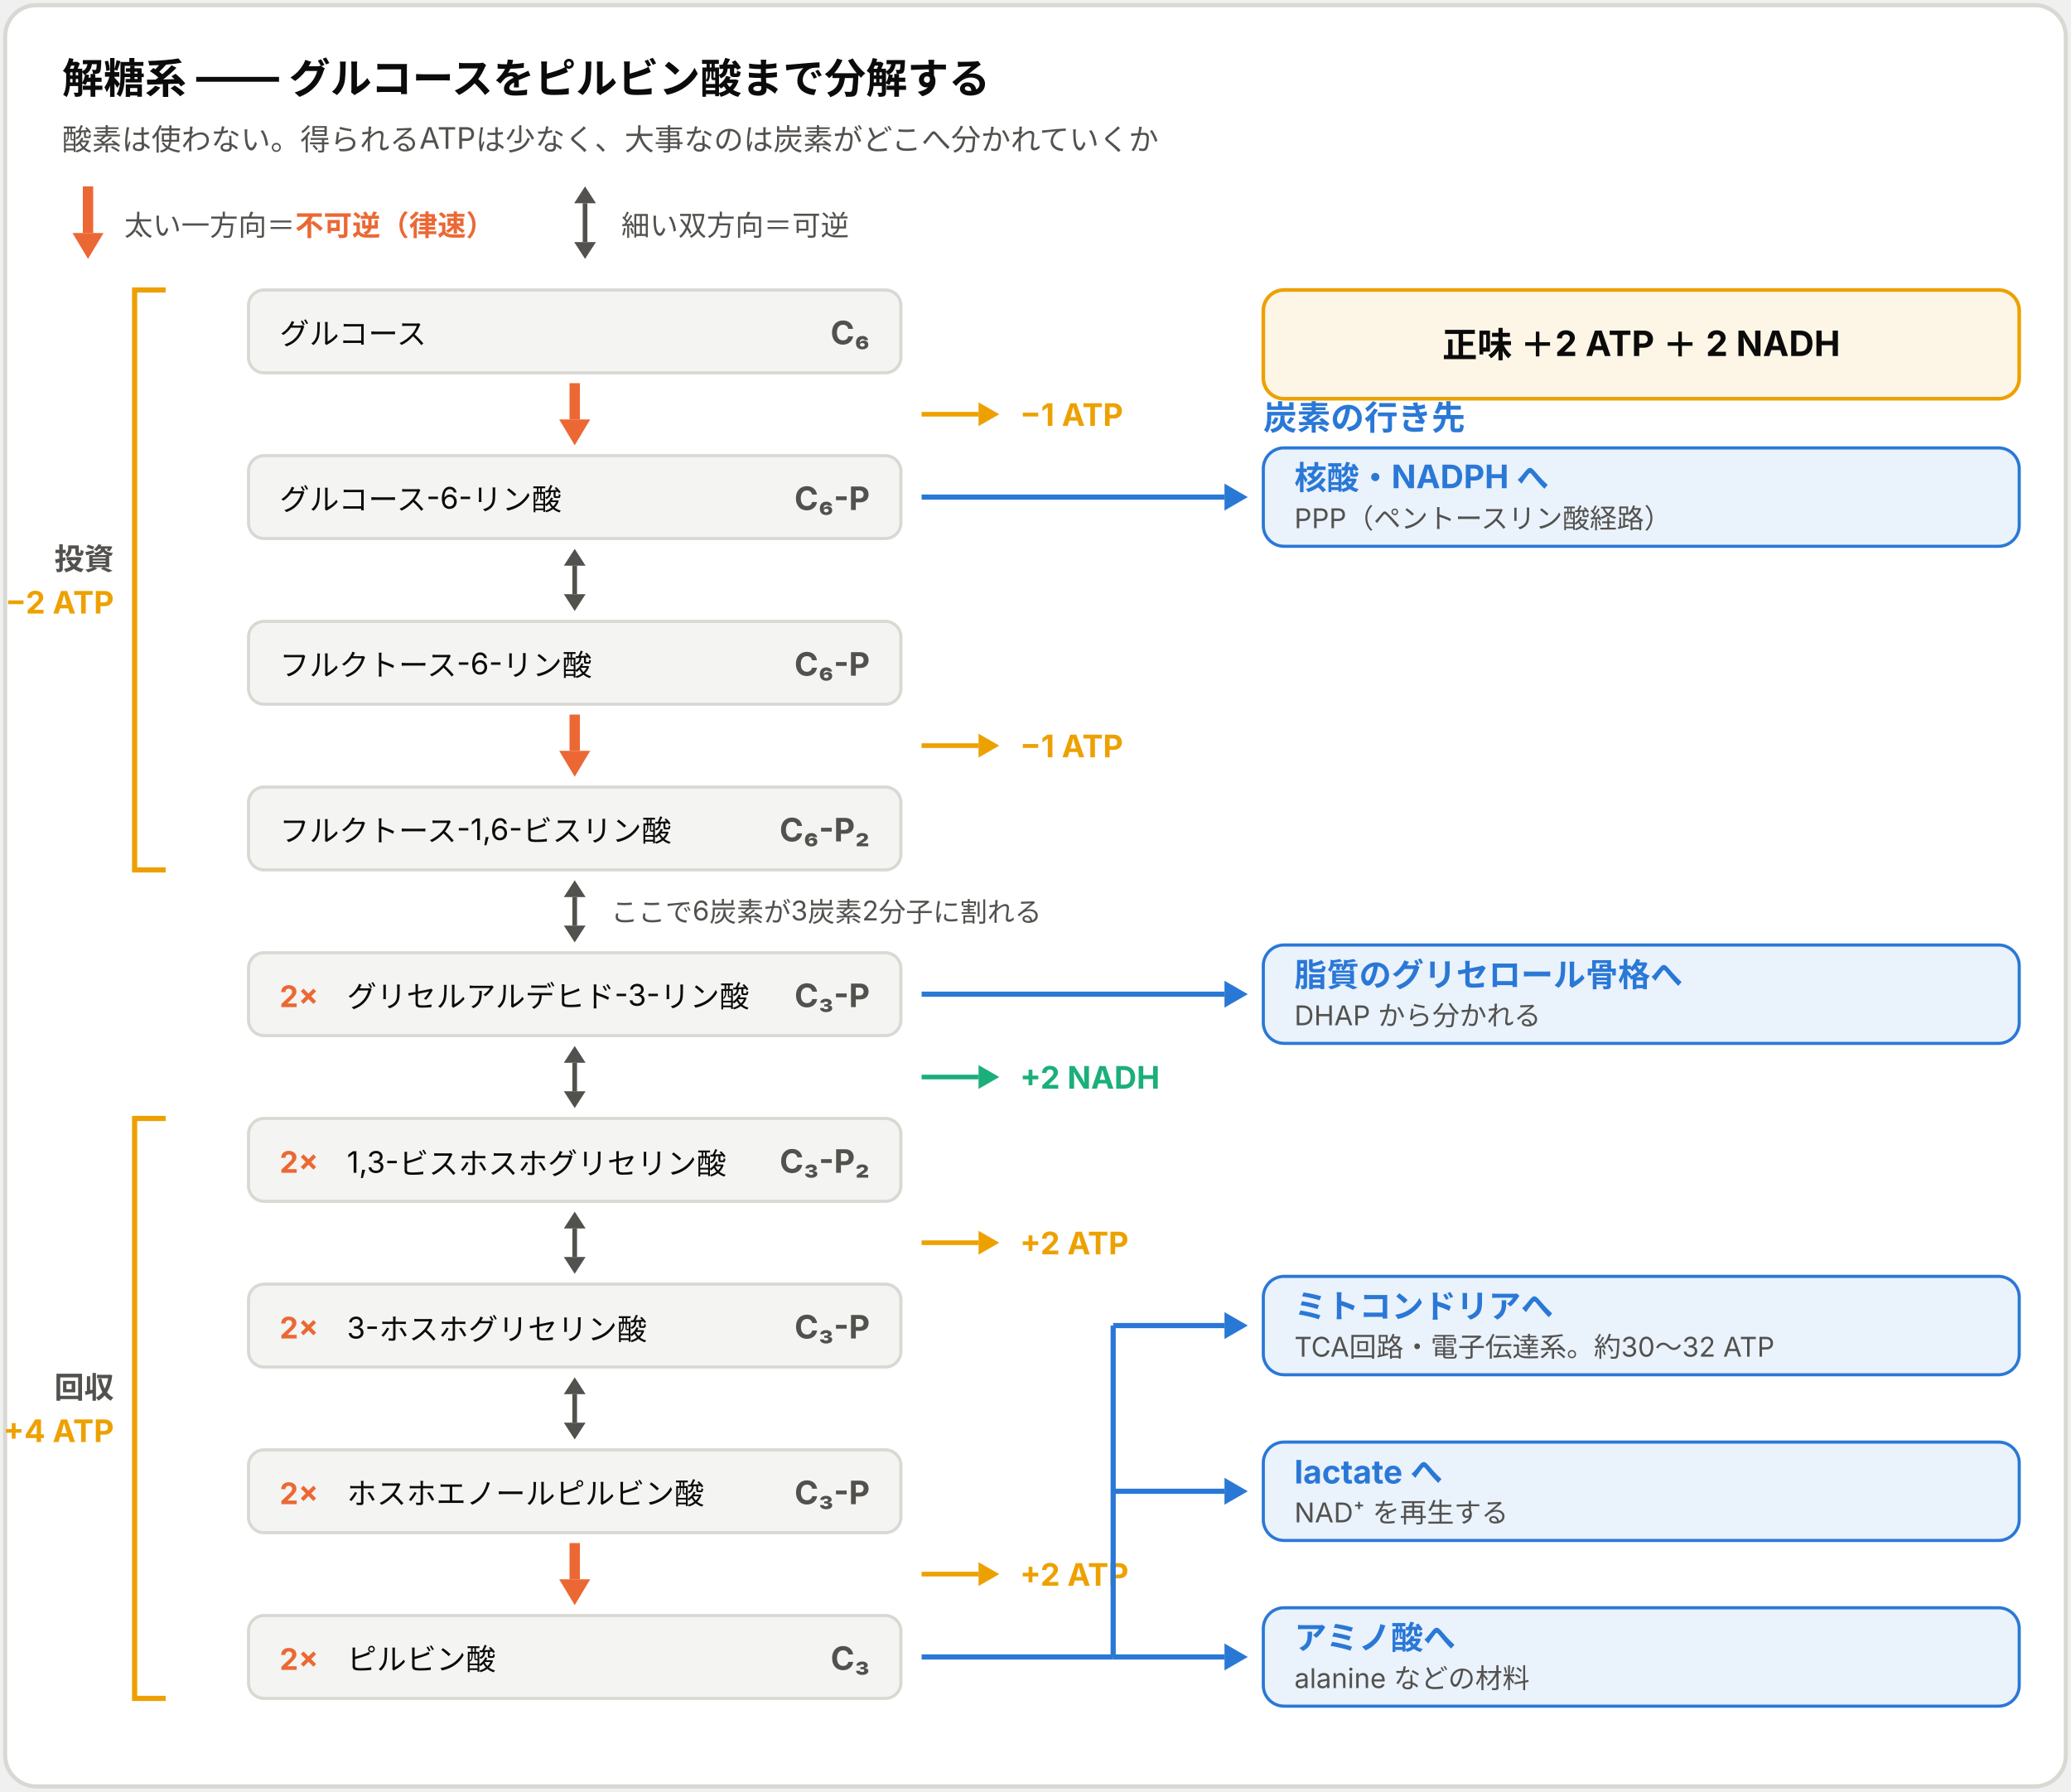
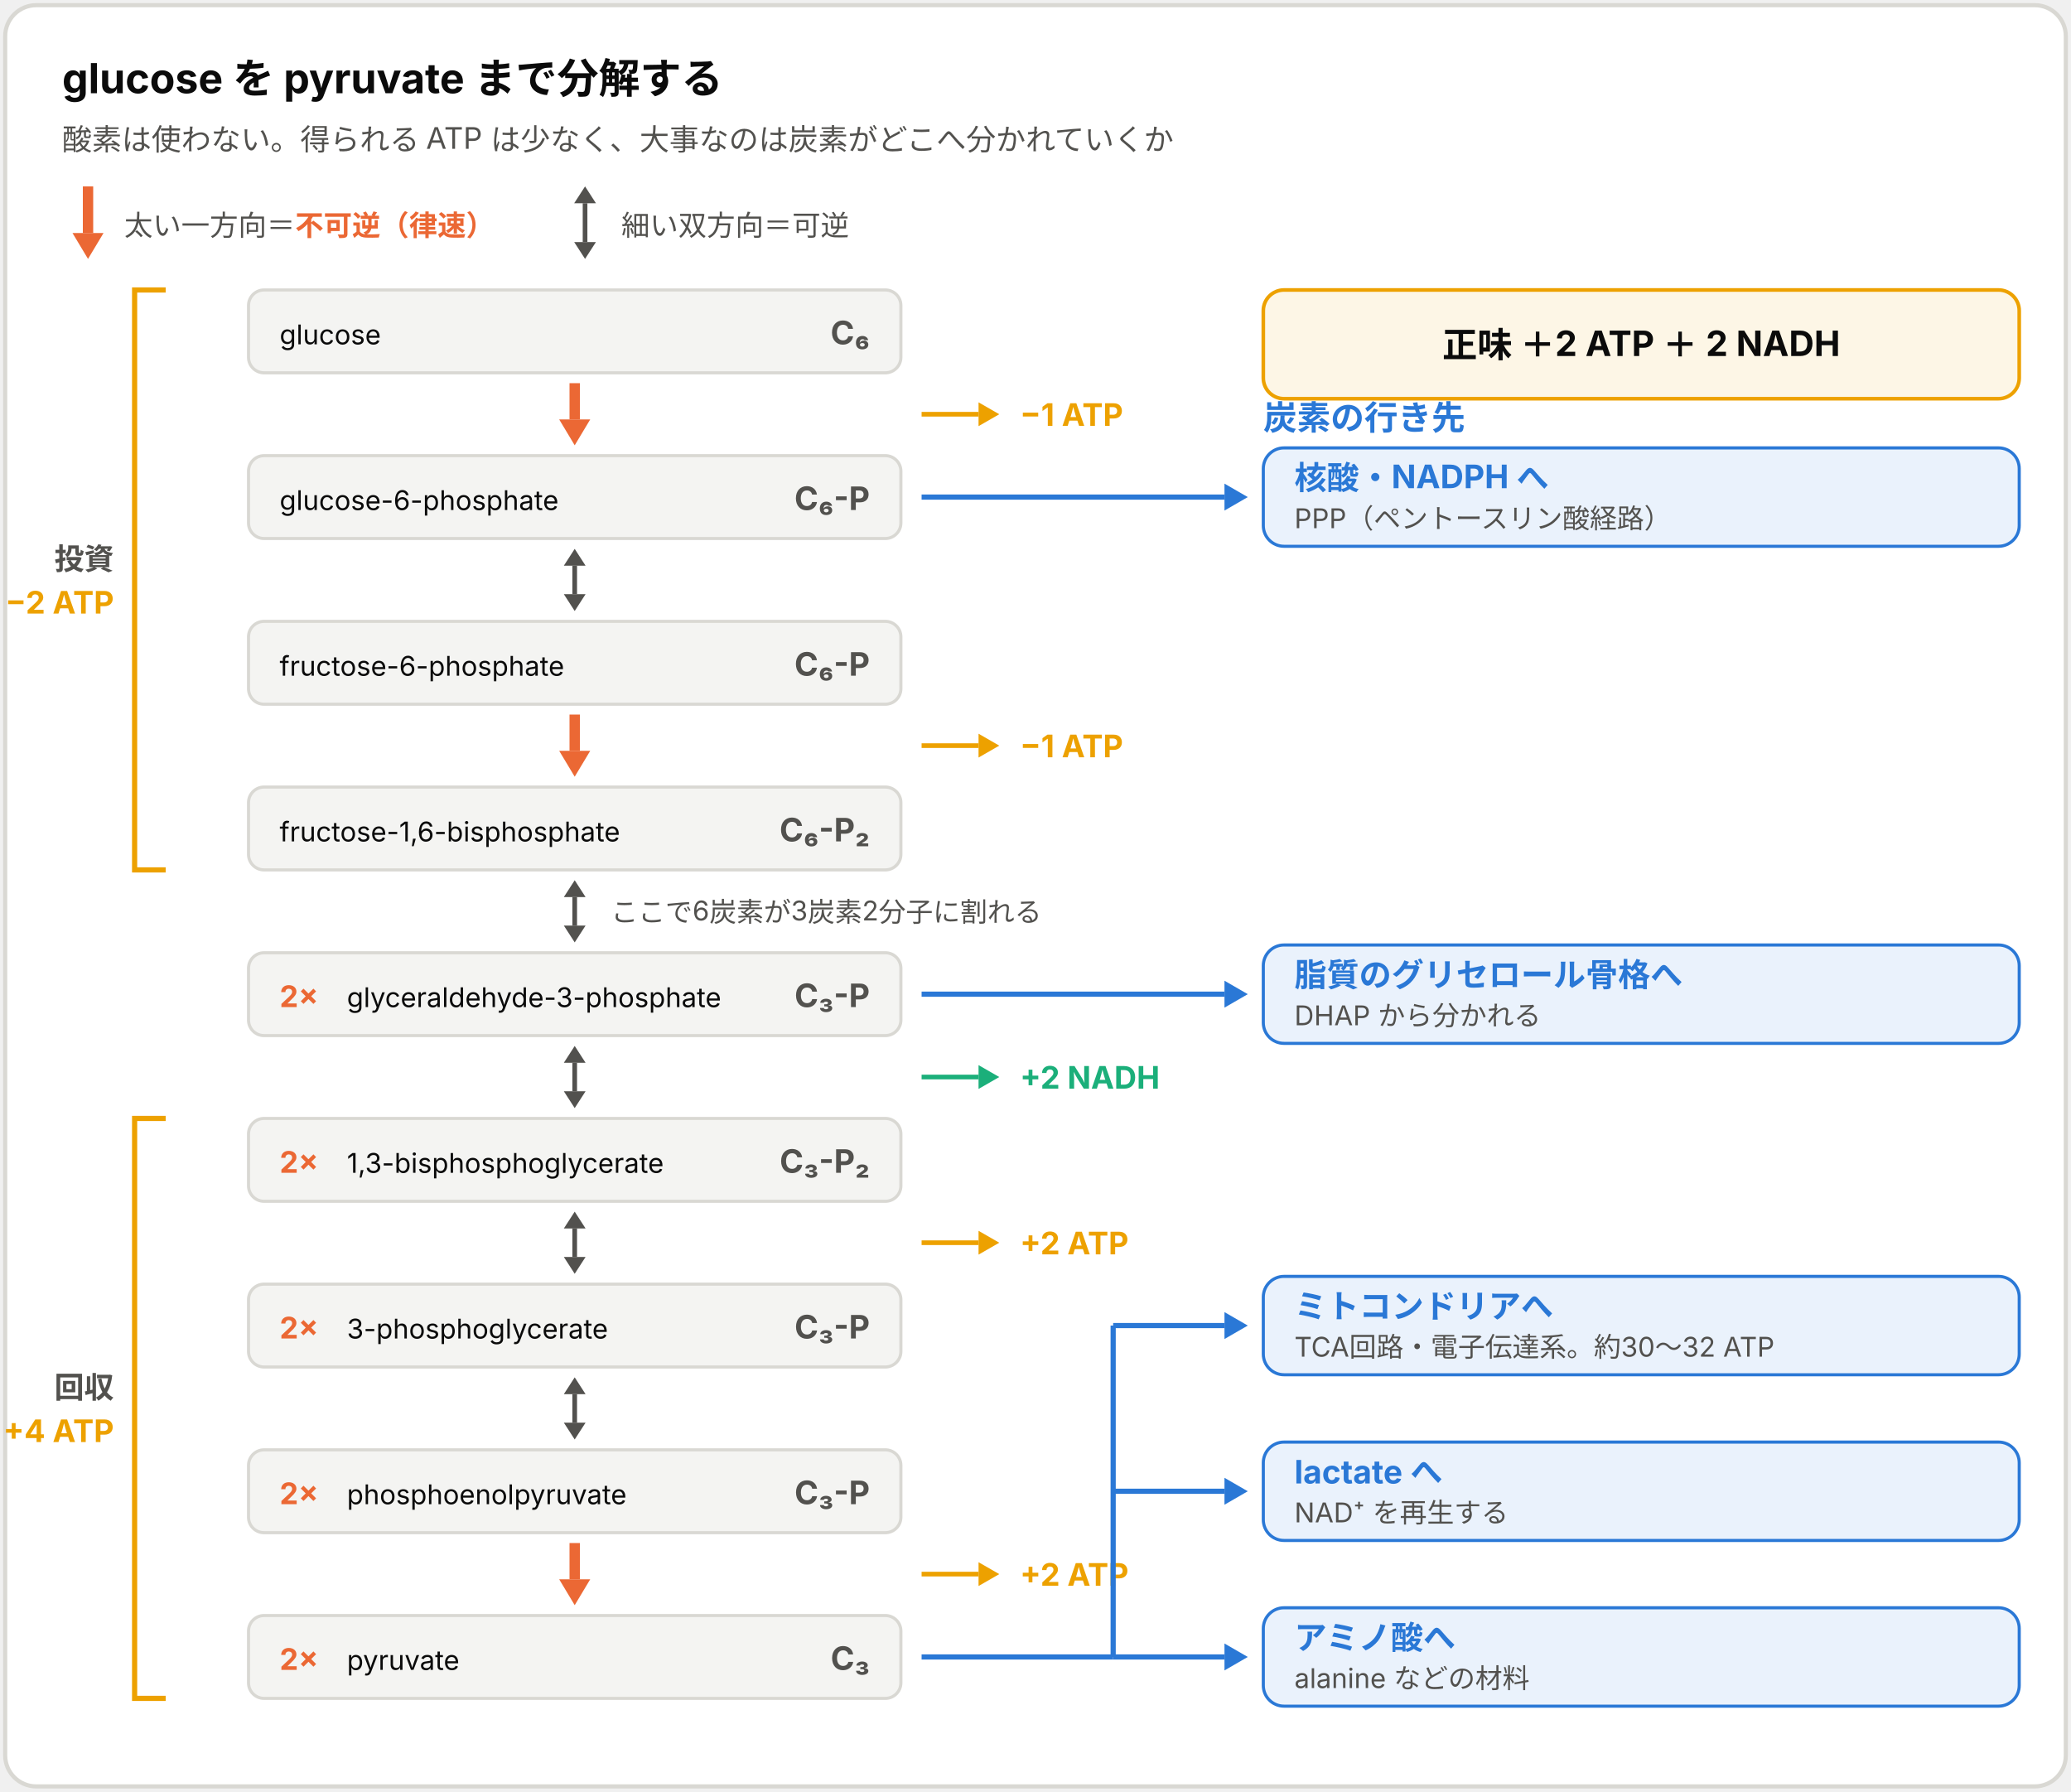
<svg xmlns="http://www.w3.org/2000/svg" viewBox="0 0 800 692" width="800" height="692" style="background:#fff" font-family="system-ui,-apple-system,sans-serif">
  <rect x="2" y="2" width="796" height="688" rx="12" fill="#fff" stroke="#d9d8d3" stroke-width="1.6" />
-   <text x="24" y="36" font-size="16" font-weight="700" fill="#0b0b0b">解糖系 ―― グルコースをピルビン酸まで分解する</text>
-   <text x="24" y="58" font-size="11.5" fill="#52514e">酸素は使わない。得られるATPは少なく、大事なのは炭素がどこへ分かれていくか</text>
+   <text x="24" y="36" font-size="16" font-weight="700" fill="#0b0b0b">glucose を pyruvate まで分解する</text>
+   <text x="24" y="58" font-size="11.5" fill="#52514e">酸素は使わない。得られる ATP は少なく、大事なのは炭素がどこへ分かれていくか</text>
  <line x1="34" y1="72" x2="34" y2="90.0" stroke="#eb6834" stroke-width="4.0" />
  <polygon points="34,100 28.0,90 40.0,90" fill="#eb6834" />
  <text x="48" y="91" font-size="11" fill="#52514e">太い一方向＝<tspan fill="#eb6834" font-weight="700">不可逆（律速）</tspan>
  </text>
  <line x1="226" y1="78.5" x2="226" y2="93.5" stroke="#52514e" stroke-width="1.8" />
  <polygon points="226,100 221.8,93.5 230.2,93.5" fill="#52514e" />
  <polygon points="226,72 221.8,78.5 230.2,78.5" fill="#52514e" />
  <text x="240" y="91" font-size="11" fill="#52514e">細い双方向＝可逆</text>
  <rect x="96" y="112" width="252" height="32" rx="6" fill="#f4f4f2" stroke="#d9d8d3" stroke-width="1.2" />
-   <text x="108" y="133" font-size="11.5" fill="#0b0b0b">グルコース</text>
+   <text x="108" y="133" font-size="10.5" fill="#0b0b0b">glucose</text>
  <text x="336" y="133" font-size="12.5" font-weight="700" text-anchor="end" fill="#52514e">C₆</text>
  <line x1="222.0" y1="148" x2="222.0" y2="162.0" stroke="#eb6834" stroke-width="4.0" />
  <polygon points="222.0,172 216.0,162 228.0,162" fill="#eb6834" />
  <rect x="96" y="176" width="252" height="32" rx="6" fill="#f4f4f2" stroke="#d9d8d3" stroke-width="1.2" />
-   <text x="108" y="197" font-size="11.5" fill="#0b0b0b">グルコース-6-リン酸</text>
+   <text x="108" y="197" font-size="10.5" fill="#0b0b0b">glucose-6-phosphate</text>
  <text x="336" y="197" font-size="12.5" font-weight="700" text-anchor="end" fill="#52514e">C₆-P</text>
  <line x1="222.0" y1="218.5" x2="222.0" y2="229.5" stroke="#52514e" stroke-width="1.8" />
  <polygon points="222.0,236 217.8,229.5 226.2,229.5" fill="#52514e" />
  <polygon points="222.0,212 217.8,218.5 226.2,218.5" fill="#52514e" />
  <rect x="96" y="240" width="252" height="32" rx="6" fill="#f4f4f2" stroke="#d9d8d3" stroke-width="1.2" />
-   <text x="108" y="261" font-size="11.5" fill="#0b0b0b">フルクトース-6-リン酸</text>
+   <text x="108" y="261" font-size="10.5" fill="#0b0b0b">fructose-6-phosphate</text>
  <text x="336" y="261" font-size="12.5" font-weight="700" text-anchor="end" fill="#52514e">C₆-P</text>
  <line x1="222.0" y1="276" x2="222.0" y2="290.0" stroke="#eb6834" stroke-width="4.0" />
  <polygon points="222.0,300 216.0,290 228.0,290" fill="#eb6834" />
  <rect x="96" y="304" width="252" height="32" rx="6" fill="#f4f4f2" stroke="#d9d8d3" stroke-width="1.2" />
-   <text x="108" y="325" font-size="11.5" fill="#0b0b0b">フルクトース-1,6-ビスリン酸</text>
+   <text x="108" y="325" font-size="10.5" fill="#0b0b0b">fructose-1,6-bisphosphate</text>
  <text x="336" y="325" font-size="12.5" font-weight="700" text-anchor="end" fill="#52514e">C₆-P₂</text>
  <line x1="222.0" y1="346.5" x2="222.0" y2="357.5" stroke="#52514e" stroke-width="1.8" />
  <polygon points="222.0,364 217.8,357.5 226.2,357.5" fill="#52514e" />
  <polygon points="222.0,340 217.8,346.5 226.2,346.5" fill="#52514e" />
  <rect x="96" y="368" width="252" height="32" rx="6" fill="#f4f4f2" stroke="#d9d8d3" stroke-width="1.2" />
  <text x="108" y="389" font-size="11.5" font-weight="700" fill="#eb6834">2×</text>
-   <text x="134" y="389" font-size="11.5" fill="#0b0b0b">グリセルアルデヒド-3-リン酸</text>
+   <text x="134" y="389" font-size="10.5" fill="#0b0b0b">glyceraldehyde-3-phosphate</text>
  <text x="336" y="389" font-size="12.5" font-weight="700" text-anchor="end" fill="#52514e">C₃-P</text>
  <line x1="222.0" y1="410.5" x2="222.0" y2="421.5" stroke="#52514e" stroke-width="1.8" />
  <polygon points="222.0,428 217.8,421.5 226.2,421.5" fill="#52514e" />
  <polygon points="222.0,404 217.8,410.5 226.2,410.5" fill="#52514e" />
  <rect x="96" y="432" width="252" height="32" rx="6" fill="#f4f4f2" stroke="#d9d8d3" stroke-width="1.2" />
  <text x="108" y="453" font-size="11.5" font-weight="700" fill="#eb6834">2×</text>
-   <text x="134" y="453" font-size="11.5" fill="#0b0b0b">1,3-ビスホスホグリセリン酸</text>
+   <text x="134" y="453" font-size="10.5" fill="#0b0b0b">1,3-bisphosphoglycerate</text>
  <text x="336" y="453" font-size="12.5" font-weight="700" text-anchor="end" fill="#52514e">C₃-P₂</text>
  <line x1="222.0" y1="474.5" x2="222.0" y2="485.5" stroke="#52514e" stroke-width="1.8" />
  <polygon points="222.0,492 217.8,485.5 226.2,485.5" fill="#52514e" />
  <polygon points="222.0,468 217.8,474.5 226.2,474.5" fill="#52514e" />
  <rect x="96" y="496" width="252" height="32" rx="6" fill="#f4f4f2" stroke="#d9d8d3" stroke-width="1.2" />
  <text x="108" y="517" font-size="11.5" font-weight="700" fill="#eb6834">2×</text>
-   <text x="134" y="517" font-size="11.5" fill="#0b0b0b">3-ホスホグリセリン酸</text>
+   <text x="134" y="517" font-size="10.5" fill="#0b0b0b">3-phosphoglycerate</text>
  <text x="336" y="517" font-size="12.5" font-weight="700" text-anchor="end" fill="#52514e">C₃-P</text>
  <line x1="222.0" y1="538.5" x2="222.0" y2="549.5" stroke="#52514e" stroke-width="1.8" />
  <polygon points="222.0,556 217.8,549.5 226.2,549.5" fill="#52514e" />
  <polygon points="222.0,532 217.8,538.5 226.2,538.5" fill="#52514e" />
  <rect x="96" y="560" width="252" height="32" rx="6" fill="#f4f4f2" stroke="#d9d8d3" stroke-width="1.2" />
  <text x="108" y="581" font-size="11.5" font-weight="700" fill="#eb6834">2×</text>
-   <text x="134" y="581" font-size="11.5" fill="#0b0b0b">ホスホエノールピルビン酸</text>
+   <text x="134" y="581" font-size="10.5" fill="#0b0b0b">phosphoenolpyruvate</text>
  <text x="336" y="581" font-size="12.5" font-weight="700" text-anchor="end" fill="#52514e">C₃-P</text>
  <line x1="222.0" y1="596" x2="222.0" y2="610.0" stroke="#eb6834" stroke-width="4.0" />
  <polygon points="222.0,620 216.0,610 228.0,610" fill="#eb6834" />
  <rect x="96" y="624" width="252" height="32" rx="6" fill="#f4f4f2" stroke="#d9d8d3" stroke-width="1.2" />
  <text x="108" y="645" font-size="11.5" font-weight="700" fill="#eb6834">2×</text>
-   <text x="134" y="645" font-size="11.5" fill="#0b0b0b">ピルビン酸</text>
+   <text x="134" y="645" font-size="10.5" fill="#0b0b0b">pyruvate</text>
  <text x="336" y="645" font-size="12.5" font-weight="700" text-anchor="end" fill="#52514e">C₃</text>
  <line x1="356" y1="160.0" x2="378.0" y2="160.0" stroke="#eda100" stroke-width="1.8" />
  <polygon points="386,160.0 378,155.4 378,164.6" fill="#eda100" />
  <text x="394" y="164.5" font-size="12" font-weight="700" fill="#eda100">−1 ATP</text>
  <line x1="356" y1="288.0" x2="378.0" y2="288.0" stroke="#eda100" stroke-width="1.8" />
  <polygon points="386,288.0 378,283.4 378,292.6" fill="#eda100" />
  <text x="394" y="292.5" font-size="12" font-weight="700" fill="#eda100">−1 ATP</text>
  <line x1="356" y1="416.0" x2="378.0" y2="416.0" stroke="#1baf7a" stroke-width="1.8" />
  <polygon points="386,416.0 378,411.4 378,420.6" fill="#1baf7a" />
  <text x="394" y="420.5" font-size="12" font-weight="700" fill="#1baf7a">+2 NADH</text>
  <line x1="356" y1="480.0" x2="378.0" y2="480.0" stroke="#eda100" stroke-width="1.8" />
  <polygon points="386,480.0 378,475.4 378,484.6" fill="#eda100" />
  <text x="394" y="484.5" font-size="12" font-weight="700" fill="#eda100">+2 ATP</text>
  <line x1="356" y1="608.0" x2="378.0" y2="608.0" stroke="#eda100" stroke-width="1.8" />
  <polygon points="386,608.0 378,603.4 378,612.6" fill="#eda100" />
  <text x="394" y="612.5" font-size="12" font-weight="700" fill="#eda100">+2 ATP</text>
  <text x="236.0" y="356.0" font-size="10.5" fill="#52514e">ここで6炭素が3炭素2分子に割れる</text>
  <path d="M64 112 L52 112 L52 336 L64 336" fill="none" stroke="#eda100" stroke-width="2" />
  <text x="44" y="220.0" font-size="11.5" font-weight="700" text-anchor="end" fill="#52514e">投資</text>
  <text x="44" y="237.0" font-size="12" font-weight="700" text-anchor="end" fill="#eda100">−2 ATP</text>
  <path d="M64 432 L52 432 L52 656 L64 656" fill="none" stroke="#eda100" stroke-width="2" />
  <text x="44" y="540.0" font-size="11.5" font-weight="700" text-anchor="end" fill="#52514e">回収</text>
  <text x="44" y="557.0" font-size="12" font-weight="700" text-anchor="end" fill="#eda100">+4 ATP</text>
  <rect x="488" y="112" width="292" height="42" rx="8" fill="#fdf6e6" stroke="#eda100" stroke-width="1.4" />
  <text x="634.0" y="138" font-size="13.5" font-weight="700" text-anchor="middle" fill="#0b0b0b">正味 ＋2 ATP ＋ 2 NADH</text>
  <text x="488" y="166" font-size="13" font-weight="700" fill="#2a78d6">炭素の行き先</text>
  <rect x="488" y="173" width="292" height="38" rx="8" fill="#eaf2fc" stroke="#2a78d6" stroke-width="1.2" />
  <text x="500" y="189" font-size="12.5" font-weight="700" fill="#2a78d6">核酸・NADPH へ</text>
  <text x="500" y="204" font-size="10.5" fill="#52514e">PPP（ペントースリン酸経路）</text>
  <line x1="356" y1="192.0" x2="473.0" y2="192.0" stroke="#2a78d6" stroke-width="2.0" />
  <polygon points="482,192.0 473,186.8 473,197.2" fill="#2a78d6" />
  <rect x="488" y="365" width="292" height="38" rx="8" fill="#eaf2fc" stroke="#2a78d6" stroke-width="1.2" />
  <text x="500" y="381" font-size="12.5" font-weight="700" fill="#2a78d6">脂質のグリセロール骨格へ</text>
  <text x="500" y="396" font-size="10.5" fill="#52514e">DHAP から分かれる</text>
  <line x1="356" y1="384.0" x2="473.0" y2="384.0" stroke="#2a78d6" stroke-width="2.0" />
  <polygon points="482,384.0 473,378.8 473,389.2" fill="#2a78d6" />
  <rect x="488" y="493" width="292" height="38" rx="8" fill="#eaf2fc" stroke="#2a78d6" stroke-width="1.2" />
  <text x="500" y="509" font-size="12.5" font-weight="700" fill="#2a78d6">ミトコンドリアへ</text>
  <text x="500" y="524" font-size="10.5" fill="#52514e">TCA回路・電子伝達系。約30〜32 ATP</text>
  <rect x="488" y="557" width="292" height="38" rx="8" fill="#eaf2fc" stroke="#2a78d6" stroke-width="1.2" />
  <text x="500" y="573" font-size="12.5" font-weight="700" fill="#2a78d6">lactate へ</text>
  <text x="500" y="588" font-size="10.5" fill="#52514e">NAD⁺ を再生する</text>
  <rect x="488" y="621" width="292" height="38" rx="8" fill="#eaf2fc" stroke="#2a78d6" stroke-width="1.2" />
  <text x="500" y="637" font-size="12.5" font-weight="700" fill="#2a78d6">アミノ酸へ</text>
  <text x="500" y="652" font-size="10.5" fill="#52514e">alanine などの材料</text>
  <line x1="356" y1="640.0" x2="430" y2="640.0" stroke="#2a78d6" stroke-width="2" />
  <line x1="430" y1="512" x2="430" y2="640.0" stroke="#2a78d6" stroke-width="2" />
  <line x1="430" y1="512" x2="473.0" y2="512" stroke="#2a78d6" stroke-width="2.0" />
  <polygon points="482,512 473,506.8 473,517.2" fill="#2a78d6" />
  <line x1="430" y1="576" x2="473.0" y2="576" stroke="#2a78d6" stroke-width="2.0" />
  <polygon points="482,576 473,570.8 473,581.2" fill="#2a78d6" />
  <line x1="430" y1="640" x2="473.0" y2="640" stroke="#2a78d6" stroke-width="2.0" />
  <polygon points="482,640 473,634.8 473,645.2" fill="#2a78d6" />
</svg>
